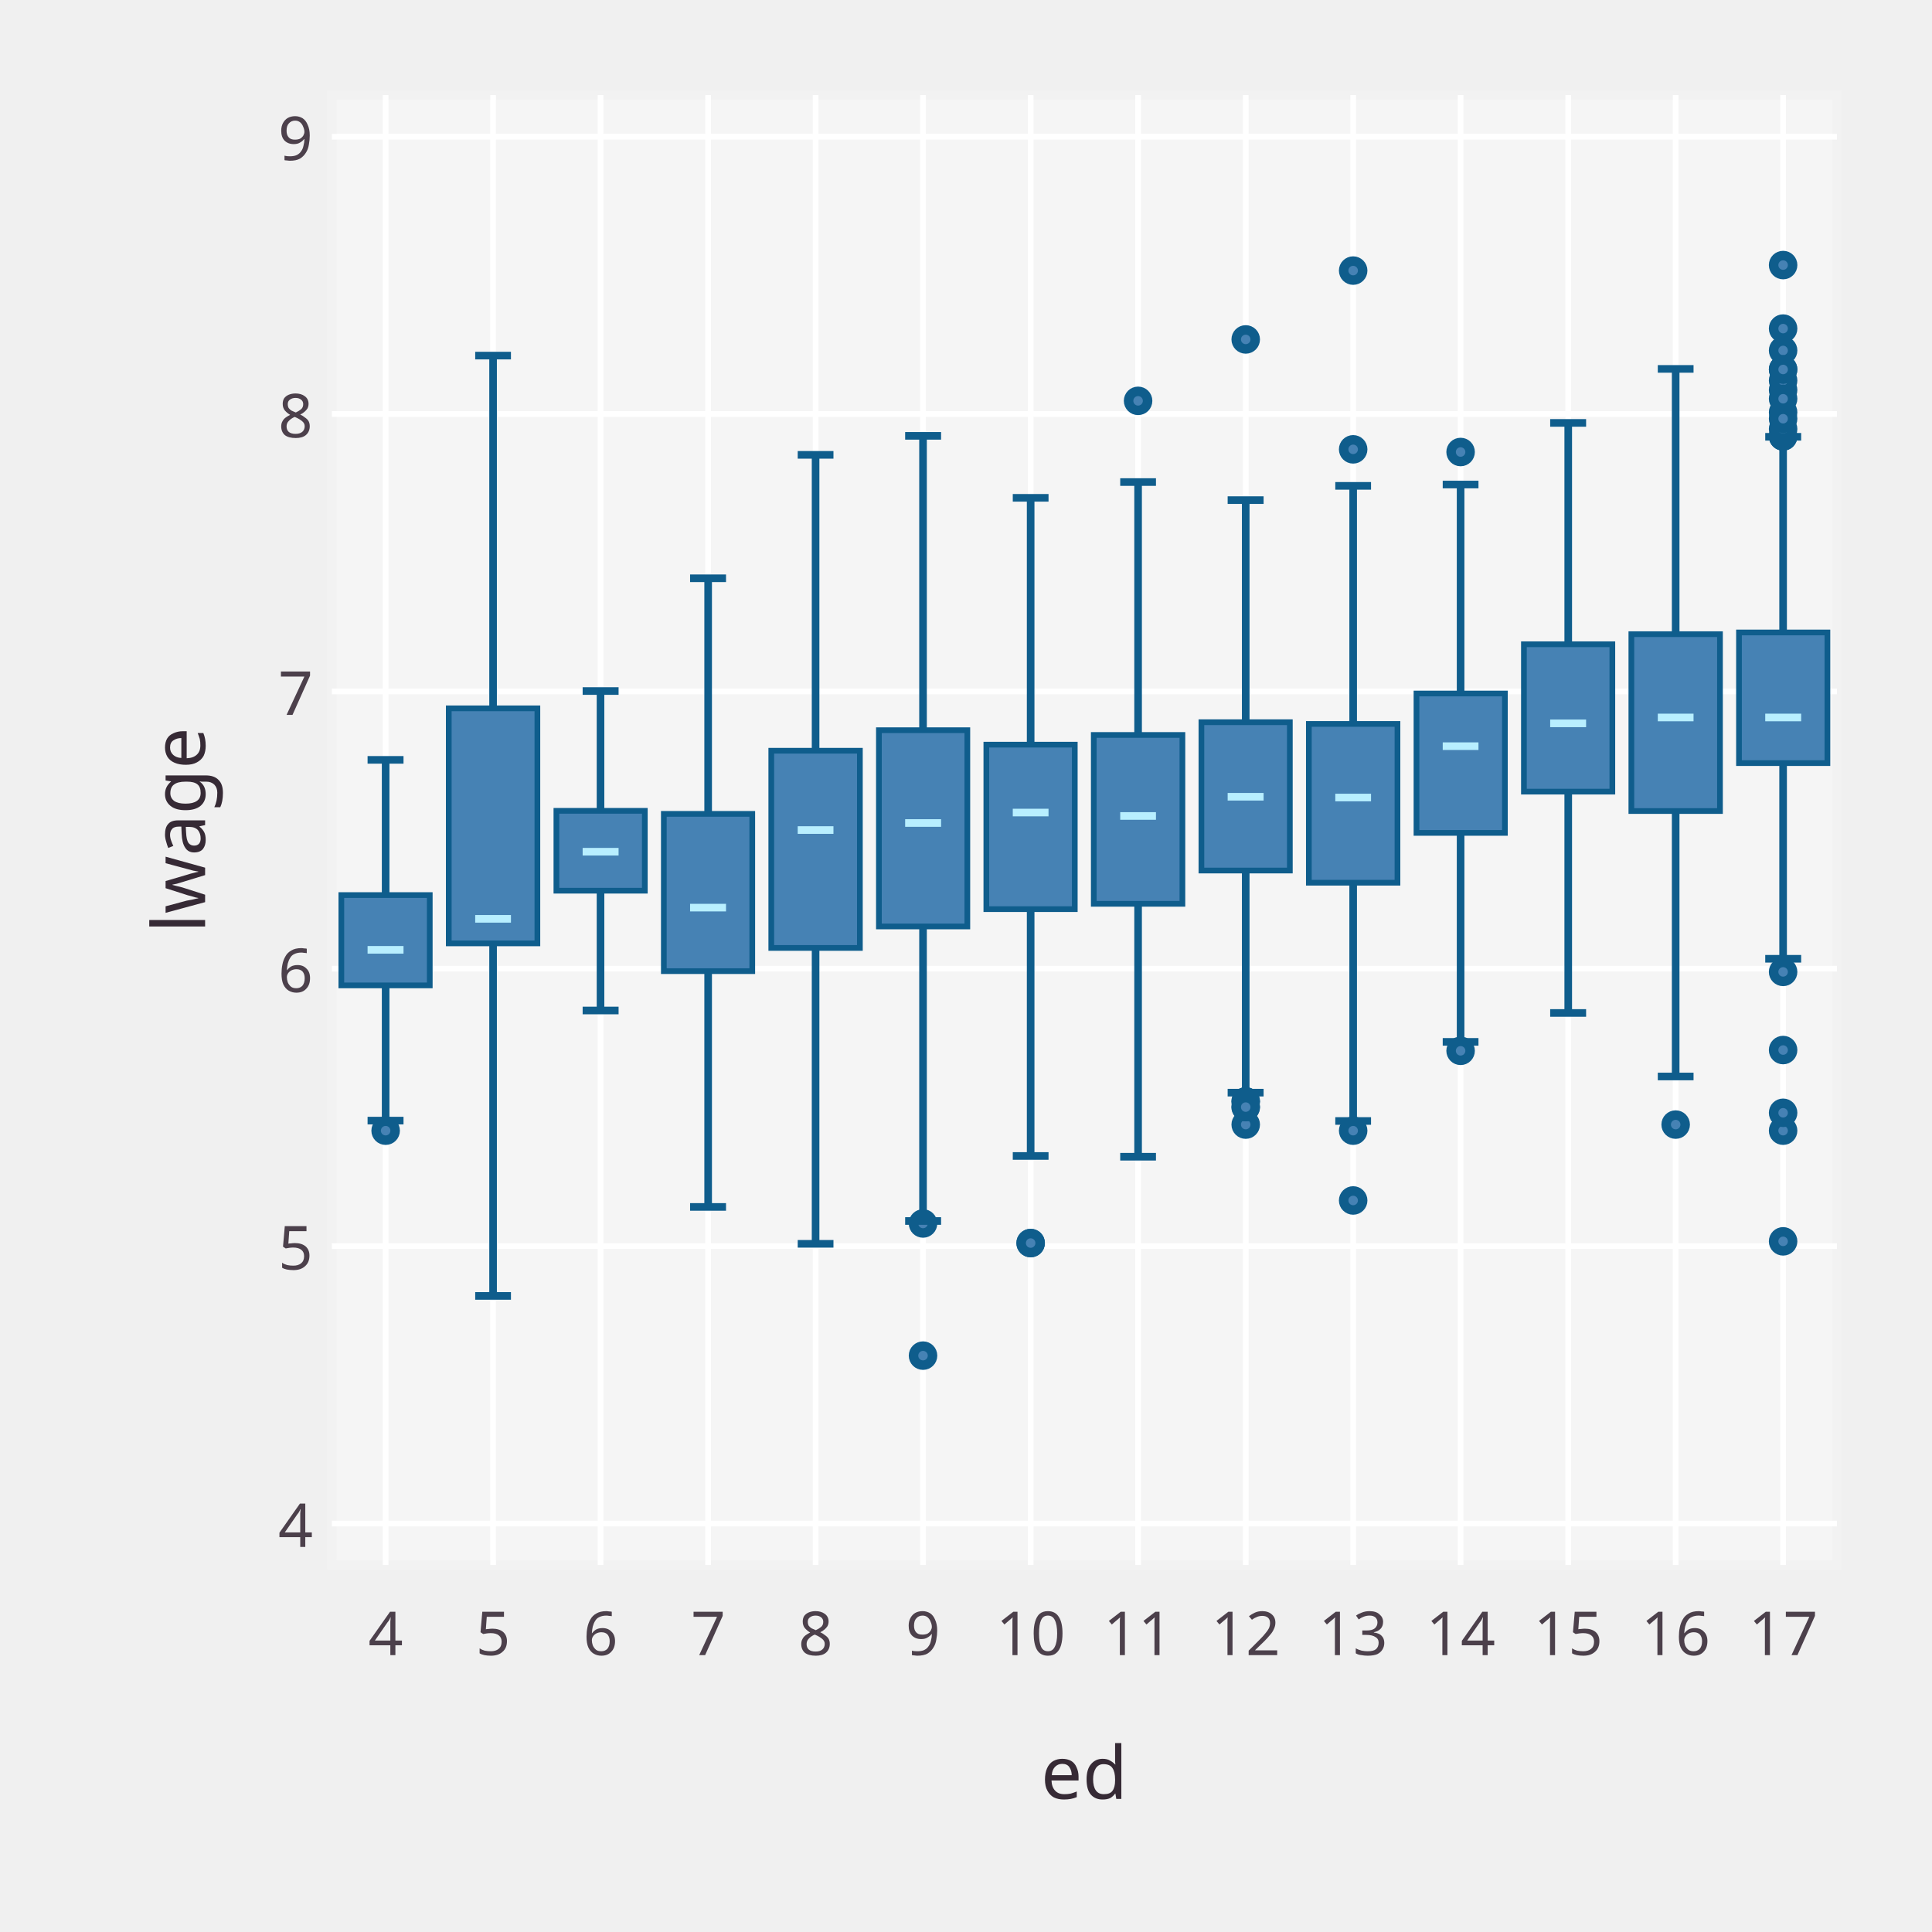
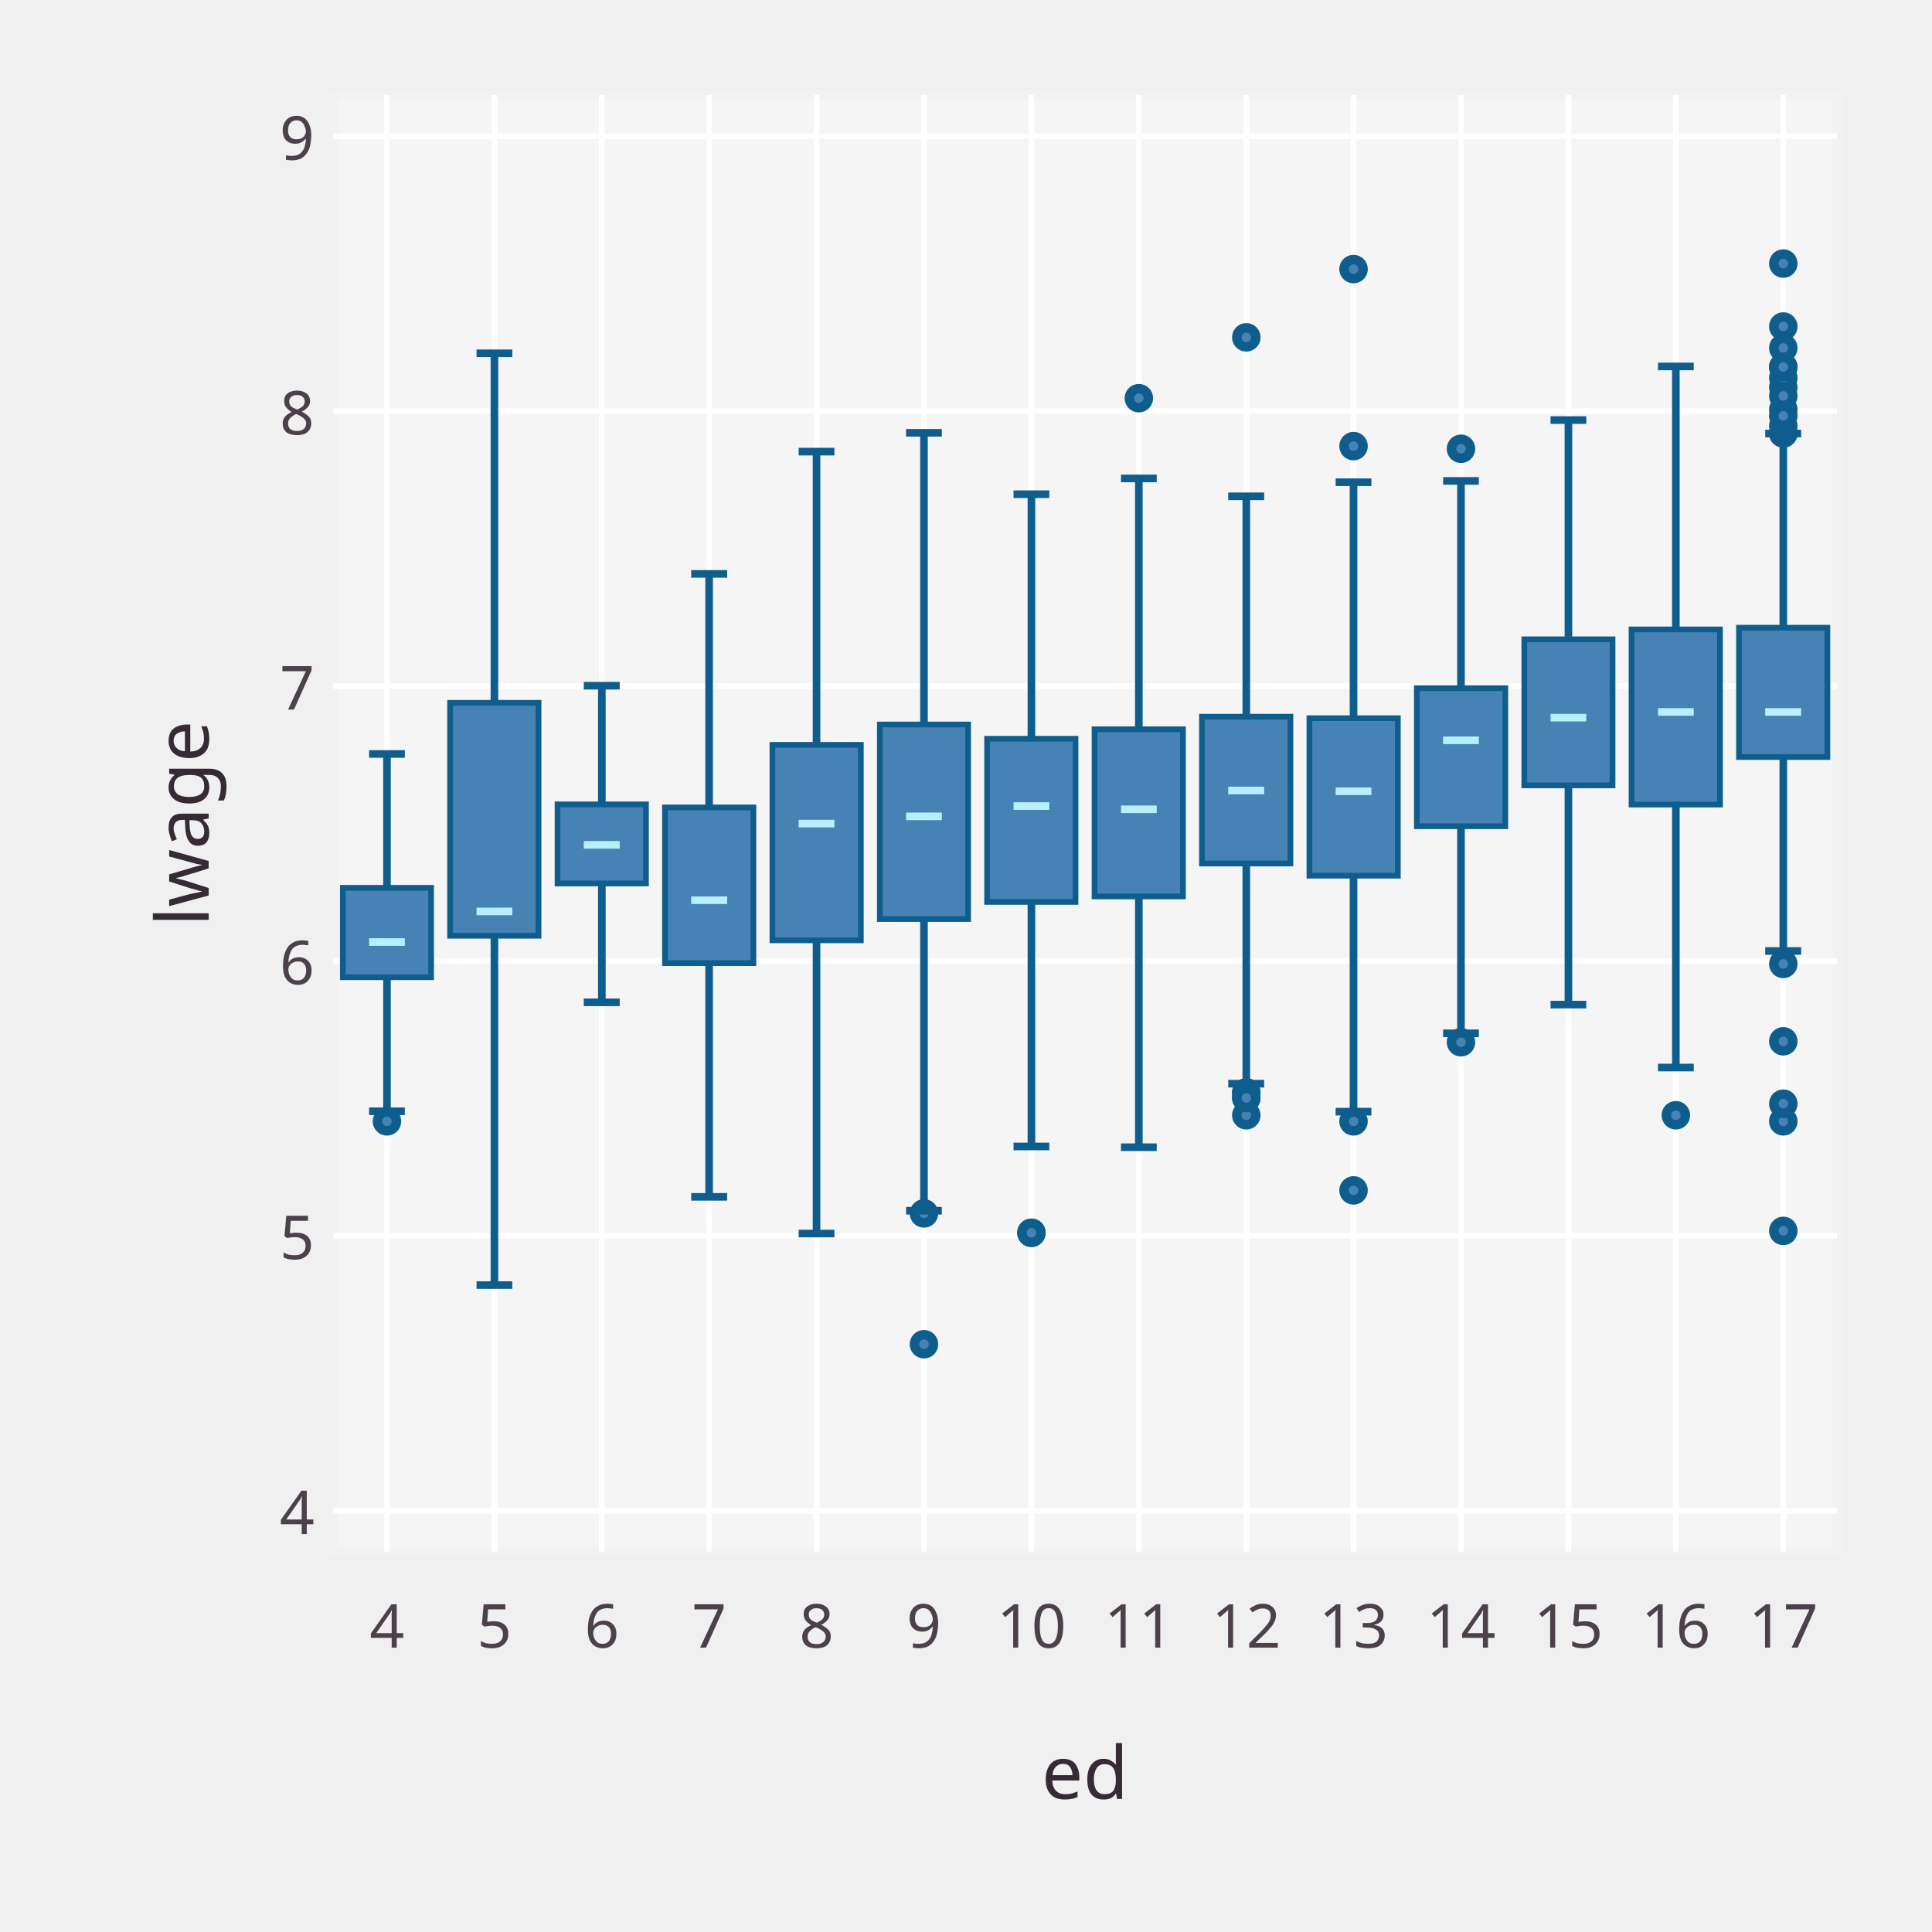
<svg xmlns="http://www.w3.org/2000/svg" version="1.1" width="101.6mm" height="101.6mm" viewBox="0 0 101.6 101.6" style="stroke:black;fill:black" stroke-width="0.5">
  <g fill="#F5F5F5" stroke="#F2F2F2">
-     <path d="M 17.45 5 L 96.6 5 96.6 82.3 17.45 82.3 z" />
+     <path d="M 17.53 5 L 96.6 5 96.6 81.6 17.53 81.6 z" />
    <g stroke="#FFFFFF" stroke-width="0.3">
-       <path d="M25.93,5 L 25.93 82.3" />
-       <path d="M37.24,5 L 37.24 82.3" />
-       <path d="M31.58,5 L 31.58 82.3" />
-       <path d="M65.51,5 L 65.51 82.3" />
-       <path d="M48.54,5 L 48.54 82.3" />
-       <path d="M59.85,5 L 59.85 82.3" />
-       <path d="M42.89,5 L 42.89 82.3" />
-       <path d="M82.47,5 L 82.47 82.3" />
-       <path d="M20.28,5 L 20.28 82.3" />
-       <path d="M76.81,5 L 76.81 82.3" />
-       <path d="M93.77,5 L 93.77 82.3" />
-       <path d="M54.2,5 L 54.2 82.3" />
-       <path d="M88.12,5 L 88.12 82.3" />
-       <path d="M71.16,5 L 71.16 82.3" />
+       <path d="M26,5 L 26 81.6" />
+       <path d="M37.29,5 L 37.29 81.6" />
+       <path d="M31.65,5 L 31.65 81.6" />
+       <path d="M65.54,5 L 65.54 81.6" />
+       <path d="M48.59,5 L 48.59 81.6" />
+       <path d="M59.89,5 L 59.89 81.6" />
+       <path d="M42.94,5 L 42.94 81.6" />
+       <path d="M82.48,5 L 82.48 81.6" />
+       <path d="M20.35,5 L 20.35 81.6" />
+       <path d="M76.83,5 L 76.83 81.6" />
+       <path d="M93.78,5 L 93.78 81.6" />
+       <path d="M54.24,5 L 54.24 81.6" />
+       <path d="M88.13,5 L 88.13 81.6" />
+       <path d="M71.18,5 L 71.18 81.6" />
    </g>
    <g stroke="#FFFFFF" stroke-width="0.3">
-       <path d="M17.45,7.19 L 96.6 7.19" />
-       <path d="M17.45,50.94 L 96.6 50.94" />
-       <path d="M17.45,65.53 L 96.6 65.53" />
-       <path d="M17.45,80.12 L 96.6 80.12" />
-       <path d="M17.45,36.36 L 96.6 36.36" />
-       <path d="M17.45,21.77 L 96.6 21.77" />
+       <path d="M17.53,7.17 L 96.6 7.17" />
+       <path d="M17.53,50.53 L 96.6 50.53" />
+       <path d="M17.53,64.98 L 96.6 64.98" />
+       <path d="M17.53,79.44 L 96.6 79.44" />
+       <path d="M17.53,36.08 L 96.6 36.08" />
+       <path d="M17.53,21.62 L 96.6 21.62" />
    </g>
  </g>
  <g fill="#4682B4" stroke="#0F5D8C">
-     <circle cx="88.12" cy="59.14" r="0.5" />
-   </g>
-   <g stroke="#0F5D8C" stroke-width="0.4">
-     <path d="M87.18,19.4 L 89.06 19.4" />
-   </g>
-   <g stroke="#0F5D8C" stroke-width="0.4">
-     <path d="M87.18,56.61 L 89.06 56.61" />
-   </g>
-   <g stroke="#0F5D8C" stroke-width="0.4">
-     <path d="M88.12,33.35 L 88.12 19.4" />
-   </g>
-   <g stroke="#0F5D8C" stroke-width="0.4">
-     <path d="M88.12,42.65 L 88.12 56.61" />
-   </g>
-   <g fill="#4682B4" stroke="#0F5D8C" stroke-width="0.3">
-     <path d="M 85.79 42.65 L 90.45 42.65 90.45 33.35 85.79 33.35 z" />
-   </g>
-   <g stroke="#B8EFFF" stroke-width="0.4">
-     <path d="M87.18,37.73 L 89.06 37.73" />
-   </g>
-   <g fill="#4682B4" stroke="#0F5D8C">
-     <circle cx="59.85" cy="21.08" r="0.5" />
-   </g>
-   <g stroke="#0F5D8C" stroke-width="0.4">
-     <path d="M58.91,25.35 L 60.79 25.35" />
-   </g>
-   <g stroke="#0F5D8C" stroke-width="0.4">
-     <path d="M58.91,60.83 L 60.79 60.83" />
-   </g>
-   <g stroke="#0F5D8C" stroke-width="0.4">
-     <path d="M59.85,38.65 L 59.85 25.35" />
-   </g>
-   <g stroke="#0F5D8C" stroke-width="0.4">
-     <path d="M59.85,47.53 L 59.85 60.83" />
-   </g>
-   <g fill="#4682B4" stroke="#0F5D8C" stroke-width="0.3">
-     <path d="M 57.52 47.53 L 62.18 47.53 62.18 38.65 57.52 38.65 z" />
-   </g>
-   <g stroke="#B8EFFF" stroke-width="0.4">
-     <path d="M58.91,42.91 L 60.79 42.91" />
-   </g>
-   <g stroke="#0F5D8C" stroke-width="0.4">
-     <path d="M81.52,22.24 L 83.41 22.24" />
-   </g>
-   <g stroke="#0F5D8C" stroke-width="0.4">
-     <path d="M81.52,53.27 L 83.41 53.27" />
-   </g>
-   <g stroke="#0F5D8C" stroke-width="0.4">
-     <path d="M82.47,33.88 L 82.47 22.24" />
-   </g>
-   <g stroke="#0F5D8C" stroke-width="0.4">
-     <path d="M82.47,41.63 L 82.47 53.27" />
-   </g>
-   <g fill="#4682B4" stroke="#0F5D8C" stroke-width="0.3">
-     <path d="M 80.14 41.63 L 84.79 41.63 84.79 33.88 80.14 33.88 z" />
-   </g>
-   <g stroke="#B8EFFF" stroke-width="0.4">
-     <path d="M81.52,38.04 L 83.41 38.04" />
-   </g>
-   <g fill="#4682B4" stroke="#0F5D8C">
-     <circle cx="93.77" cy="22.95" r="0.5" />
-     <circle cx="93.77" cy="20.51" r="0.5" />
-     <circle cx="93.77" cy="18.43" r="0.5" />
-     <circle cx="93.77" cy="20.01" r="0.5" />
-     <circle cx="93.77" cy="13.94" r="0.5" />
-     <circle cx="93.77" cy="19.43" r="0.5" />
-     <circle cx="93.77" cy="17.28" r="0.5" />
-     <circle cx="93.77" cy="22.95" r="0.5" />
-     <circle cx="93.77" cy="55.22" r="0.5" />
-     <circle cx="93.77" cy="19.43" r="0.5" />
-     <circle cx="93.77" cy="21.68" r="0.5" />
-     <circle cx="93.77" cy="20.97" r="0.5" />
-     <circle cx="93.77" cy="22.56" r="0.5" />
-     <circle cx="93.77" cy="22.02" r="0.5" />
-     <circle cx="93.77" cy="59.46" r="0.5" />
-     <circle cx="93.77" cy="58.52" r="0.5" />
-     <circle cx="93.77" cy="65.28" r="0.5" />
-     <circle cx="93.77" cy="51.11" r="0.5" />
-   </g>
-   <g stroke="#0F5D8C" stroke-width="0.4">
-     <path d="M92.83,22.97 L 94.72 22.97" />
-   </g>
-   <g stroke="#0F5D8C" stroke-width="0.4">
-     <path d="M92.83,50.42 L 94.72 50.42" />
-   </g>
-   <g stroke="#0F5D8C" stroke-width="0.4">
-     <path d="M93.77,33.26 L 93.77 22.97" />
-   </g>
-   <g stroke="#0F5D8C" stroke-width="0.4">
-     <path d="M93.77,40.13 L 93.77 50.42" />
-   </g>
-   <g fill="#4682B4" stroke="#0F5D8C" stroke-width="0.3">
-     <path d="M 91.45 40.13 L 96.1 40.13 96.1 33.26 91.45 33.26 z" />
-   </g>
-   <g stroke="#B8EFFF" stroke-width="0.4">
-     <path d="M92.83,37.73 L 94.72 37.73" />
-   </g>
-   <g fill="#4682B4" stroke="#0F5D8C">
-     <circle cx="20.28" cy="59.46" r="0.5" />
-   </g>
-   <g stroke="#0F5D8C" stroke-width="0.4">
-     <path d="M19.33,39.96 L 21.22 39.96" />
-   </g>
-   <g stroke="#0F5D8C" stroke-width="0.4">
-     <path d="M19.33,58.93 L 21.22 58.93" />
-   </g>
-   <g stroke="#0F5D8C" stroke-width="0.4">
-     <path d="M20.28,47.07 L 20.28 39.96" />
-   </g>
-   <g stroke="#0F5D8C" stroke-width="0.4">
-     <path d="M20.28,51.82 L 20.28 58.93" />
-   </g>
-   <g fill="#4682B4" stroke="#0F5D8C" stroke-width="0.3">
-     <path d="M 17.95 51.82 L 22.6 51.82 22.6 47.07 17.95 47.07 z" />
-   </g>
-   <g stroke="#B8EFFF" stroke-width="0.4">
-     <path d="M19.33,49.95 L 21.22 49.95" />
-   </g>
-   <g stroke="#0F5D8C" stroke-width="0.4">
-     <path d="M36.29,30.41 L 38.18 30.41" />
-   </g>
-   <g stroke="#0F5D8C" stroke-width="0.4">
-     <path d="M36.29,63.47 L 38.18 63.47" />
-   </g>
-   <g stroke="#0F5D8C" stroke-width="0.4">
-     <path d="M37.24,42.8 L 37.24 30.41" />
-   </g>
-   <g stroke="#0F5D8C" stroke-width="0.4">
-     <path d="M37.24,51.07 L 37.24 63.47" />
-   </g>
-   <g fill="#4682B4" stroke="#0F5D8C" stroke-width="0.3">
-     <path d="M 34.91 51.07 L 39.56 51.07 39.56 42.8 34.91 42.8 z" />
-   </g>
-   <g stroke="#B8EFFF" stroke-width="0.4">
-     <path d="M36.29,47.73 L 38.18 47.73" />
-   </g>
-   <g fill="#4682B4" stroke="#0F5D8C">
-     <circle cx="54.2" cy="65.37" r="0.5" />
-     <circle cx="54.2" cy="65.37" r="0.5" />
-   </g>
-   <g stroke="#0F5D8C" stroke-width="0.4">
-     <path d="M53.26,26.18 L 55.14 26.18" />
-   </g>
-   <g stroke="#0F5D8C" stroke-width="0.4">
-     <path d="M53.26,60.79 L 55.14 60.79" />
-   </g>
-   <g stroke="#0F5D8C" stroke-width="0.4">
-     <path d="M54.2,39.16 L 54.2 26.18" />
-   </g>
-   <g stroke="#0F5D8C" stroke-width="0.4">
-     <path d="M54.2,47.81 L 54.2 60.79" />
-   </g>
-   <g fill="#4682B4" stroke="#0F5D8C" stroke-width="0.3">
-     <path d="M 51.87 47.81 L 56.52 47.81 56.52 39.16 51.87 39.16 z" />
-   </g>
-   <g stroke="#B8EFFF" stroke-width="0.4">
-     <path d="M53.26,42.73 L 55.14 42.73" />
-   </g>
-   <g stroke="#0F5D8C" stroke-width="0.4">
-     <path d="M41.95,23.92 L 43.83 23.92" />
-   </g>
-   <g stroke="#0F5D8C" stroke-width="0.4">
-     <path d="M41.95,65.41 L 43.83 65.41" />
-   </g>
-   <g stroke="#0F5D8C" stroke-width="0.4">
-     <path d="M42.89,39.48 L 42.89 23.92" />
-   </g>
-   <g stroke="#0F5D8C" stroke-width="0.4">
-     <path d="M42.89,49.85 L 42.89 65.41" />
-   </g>
-   <g fill="#4682B4" stroke="#0F5D8C" stroke-width="0.3">
-     <path d="M 40.56 49.85 L 45.22 49.85 45.22 39.48 40.56 39.48 z" />
-   </g>
-   <g stroke="#B8EFFF" stroke-width="0.4">
-     <path d="M41.95,43.65 L 43.83 43.65" />
-   </g>
-   <g fill="#4682B4" stroke="#0F5D8C">
-     <circle cx="76.81" cy="23.77" r="0.5" />
-     <circle cx="76.81" cy="55.26" r="0.5" />
-   </g>
-   <g stroke="#0F5D8C" stroke-width="0.4">
-     <path d="M75.87,25.48 L 77.75 25.48" />
-   </g>
-   <g stroke="#0F5D8C" stroke-width="0.4">
-     <path d="M75.87,54.79 L 77.75 54.79" />
-   </g>
-   <g stroke="#0F5D8C" stroke-width="0.4">
-     <path d="M76.81,36.47 L 76.81 25.48" />
-   </g>
-   <g stroke="#0F5D8C" stroke-width="0.4">
-     <path d="M76.81,43.8 L 76.81 54.79" />
-   </g>
-   <g fill="#4682B4" stroke="#0F5D8C" stroke-width="0.3">
-     <path d="M 74.49 43.8 L 79.14 43.8 79.14 36.47 74.49 36.47 z" />
-   </g>
-   <g stroke="#B8EFFF" stroke-width="0.4">
-     <path d="M75.87,39.24 L 77.75 39.24" />
-   </g>
-   <g stroke="#0F5D8C" stroke-width="0.4">
-     <path d="M30.64,36.34 L 32.53 36.34" />
-   </g>
-   <g stroke="#0F5D8C" stroke-width="0.4">
-     <path d="M30.64,53.14 L 32.53 53.14" />
-   </g>
-   <g stroke="#0F5D8C" stroke-width="0.4">
-     <path d="M31.58,42.64 L 31.58 36.34" />
-   </g>
-   <g stroke="#0F5D8C" stroke-width="0.4">
-     <path d="M31.58,46.84 L 31.58 53.14" />
-   </g>
-   <g fill="#4682B4" stroke="#0F5D8C" stroke-width="0.3">
-     <path d="M 29.26 46.84 L 33.91 46.84 33.91 42.64 29.26 42.64 z" />
-   </g>
-   <g stroke="#B8EFFF" stroke-width="0.4">
-     <path d="M30.64,44.79 L 32.53 44.79" />
-   </g>
-   <g stroke="#0F5D8C" stroke-width="0.4">
-     <path d="M24.99,18.7 L 26.87 18.7" />
-   </g>
-   <g stroke="#0F5D8C" stroke-width="0.4">
-     <path d="M24.99,68.15 L 26.87 68.15" />
-   </g>
-   <g stroke="#0F5D8C" stroke-width="0.4">
-     <path d="M25.93,37.25 L 25.93 18.7" />
-   </g>
-   <g stroke="#0F5D8C" stroke-width="0.4">
-     <path d="M25.93,49.61 L 25.93 68.15" />
-   </g>
-   <g fill="#4682B4" stroke="#0F5D8C" stroke-width="0.3">
-     <path d="M 23.6 49.61 L 28.26 49.61 28.26 37.25 23.6 37.25 z" />
-   </g>
-   <g stroke="#B8EFFF" stroke-width="0.4">
-     <path d="M24.99,48.32 L 26.87 48.32" />
-   </g>
-   <g fill="#4682B4" stroke="#0F5D8C">
-     <circle cx="48.54" cy="71.29" r="0.5" />
-     <circle cx="48.54" cy="64.34" r="0.5" />
-   </g>
-   <g stroke="#0F5D8C" stroke-width="0.4">
-     <path d="M47.6,22.92 L 49.49 22.92" />
-   </g>
-   <g stroke="#0F5D8C" stroke-width="0.4">
-     <path d="M47.6,64.21 L 49.49 64.21" />
-   </g>
-   <g stroke="#0F5D8C" stroke-width="0.4">
-     <path d="M48.54,38.4 L 48.54 22.92" />
-   </g>
-   <g stroke="#0F5D8C" stroke-width="0.4">
-     <path d="M48.54,48.72 L 48.54 64.21" />
-   </g>
-   <g fill="#4682B4" stroke="#0F5D8C" stroke-width="0.3">
-     <path d="M 46.22 48.72 L 50.87 48.72 50.87 38.4 46.22 38.4 z" />
-   </g>
-   <g stroke="#B8EFFF" stroke-width="0.4">
-     <path d="M47.6,43.28 L 49.49 43.28" />
-   </g>
-   <g fill="#4682B4" stroke="#0F5D8C">
-     <circle cx="71.16" cy="59.46" r="0.5" />
-     <circle cx="71.16" cy="63.13" r="0.5" />
-     <circle cx="71.16" cy="23.63" r="0.5" />
-     <circle cx="71.16" cy="14.23" r="0.5" />
-   </g>
-   <g stroke="#0F5D8C" stroke-width="0.4">
-     <path d="M70.22,25.55 L 72.1 25.55" />
-   </g>
-   <g stroke="#0F5D8C" stroke-width="0.4">
-     <path d="M70.22,58.95 L 72.1 58.95" />
-   </g>
-   <g stroke="#0F5D8C" stroke-width="0.4">
-     <path d="M71.16,38.07 L 71.16 25.55" />
-   </g>
-   <g stroke="#0F5D8C" stroke-width="0.4">
-     <path d="M71.16,46.42 L 71.16 58.95" />
-   </g>
-   <g fill="#4682B4" stroke="#0F5D8C" stroke-width="0.3">
-     <path d="M 68.83 46.42 L 73.49 46.42 73.49 38.07 68.83 38.07 z" />
-   </g>
-   <g stroke="#B8EFFF" stroke-width="0.4">
-     <path d="M70.22,41.94 L 72.1 41.94" />
-   </g>
-   <g fill="#4682B4" stroke="#0F5D8C">
-     <circle cx="65.51" cy="59.14" r="0.5" />
-     <circle cx="65.51" cy="57.92" r="0.5" />
-     <circle cx="65.51" cy="57.92" r="0.5" />
-     <circle cx="65.51" cy="58.22" r="0.5" />
-     <circle cx="65.51" cy="58.22" r="0.5" />
-     <circle cx="65.51" cy="17.85" r="0.5" />
-   </g>
-   <g stroke="#0F5D8C" stroke-width="0.4">
-     <path d="M64.56,26.3 L 66.45 26.3" />
-   </g>
-   <g stroke="#0F5D8C" stroke-width="0.4">
-     <path d="M64.56,57.46 L 66.45 57.46" />
-   </g>
-   <g stroke="#0F5D8C" stroke-width="0.4">
-     <path d="M65.51,37.98 L 65.51 26.3" />
-   </g>
-   <g stroke="#0F5D8C" stroke-width="0.4">
-     <path d="M65.51,45.78 L 65.51 57.46" />
-   </g>
-   <g fill="#4682B4" stroke="#0F5D8C" stroke-width="0.3">
-     <path d="M 63.18 45.78 L 67.83 45.78 67.83 37.98 63.18 37.98 z" />
-   </g>
-   <g stroke="#B8EFFF" stroke-width="0.4">
-     <path d="M64.56,41.9 L 66.45 41.9" />
-   </g>
-   <g fill="#4C404B" font-size="3.18" font-family="PT Sans Caption" stroke="none">
-     <text x="25.93" y="87.04" text-anchor="middle">5</text>
-     <text x="37.24" y="87.04" text-anchor="middle">7</text>
-     <text x="31.58" y="87.04" text-anchor="middle">6</text>
-     <text x="65.51" y="87.04" text-anchor="middle">12</text>
-     <text x="48.54" y="87.04" text-anchor="middle">9</text>
-     <text x="59.85" y="87.04" text-anchor="middle">11</text>
-     <text x="42.89" y="87.04" text-anchor="middle">8</text>
-     <text x="82.47" y="87.04" text-anchor="middle">15</text>
-     <text x="20.28" y="87.04" text-anchor="middle">4</text>
-     <text x="76.81" y="87.04" text-anchor="middle">14</text>
-     <text x="93.77" y="87.04" text-anchor="middle">17</text>
-     <text x="54.2" y="87.04" text-anchor="middle">10</text>
-     <text x="88.12" y="87.04" text-anchor="middle">16</text>
-     <text x="71.16" y="87.04" text-anchor="middle">13</text>
-   </g>
-   <g fill="#362A35" font-size="3.88" font-family="PT Sans" stroke="none">
-     <text x="57.02" y="94.6" text-anchor="middle">ed</text>
-   </g>
-   <g fill="#362A35" font-size="3.88" font-family="PT Sans" stroke="none">
-     <text x="9.28" y="43.65" text-anchor="middle" style="dominant-baseline:central" transform="rotate(-90, 9.28, 43.65)">lwage</text>
-   </g>
-   <g fill="#4C404B" font-size="3.18" font-family="PT Sans Caption" stroke="none">
-     <text x="16.45" y="7.19" text-anchor="end" style="dominant-baseline:central">9</text>
-     <text x="16.45" y="50.94" text-anchor="end" style="dominant-baseline:central">6</text>
-     <text x="16.45" y="65.53" text-anchor="end" style="dominant-baseline:central">5</text>
-     <text x="16.45" y="80.12" text-anchor="end" style="dominant-baseline:central">4</text>
-     <text x="16.45" y="36.36" text-anchor="end" style="dominant-baseline:central">7</text>
-     <text x="16.45" y="21.77" text-anchor="end" style="dominant-baseline:central">8</text>
+     <circle cx="54.24" cy="64.83" r="0.5" />
+     <circle cx="54.24" cy="64.83" r="0.5" />
+   </g>
+   <g stroke-width="0.4" stroke="#0F5D8C">
+     <path d="M53.3,25.99 L 55.18 25.99" />
+   </g>
+   <g stroke-width="0.4" stroke="#0F5D8C">
+     <path d="M53.3,60.29 L 55.18 60.29" />
+   </g>
+   <g stroke-width="0.4" stroke="#0F5D8C">
+     <path d="M54.24,38.85 L 54.24 25.99" />
+   </g>
+   <g stroke-width="0.4" stroke="#0F5D8C">
+     <path d="M54.24,47.43 L 54.24 60.29" />
+   </g>
+   <g fill="#4682B4" stroke="#0F5D8C" stroke-width="0.3">
+     <path d="M 51.91 47.43 L 56.56 47.43 56.56 38.85 51.91 38.85 z" />
+   </g>
+   <g stroke-width="0.4" stroke="#B8EFFF">
+     <path d="M53.3,42.39 L 55.18 42.39" />
+   </g>
+   <g fill="#4682B4" stroke="#0F5D8C">
+     <circle cx="76.83" cy="23.6" r="0.5" />
+     <circle cx="76.83" cy="54.81" r="0.5" />
+   </g>
+   <g stroke-width="0.4" stroke="#0F5D8C">
+     <path d="M75.89,25.29 L 77.77 25.29" />
+   </g>
+   <g stroke-width="0.4" stroke="#0F5D8C">
+     <path d="M75.89,54.34 L 77.77 54.34" />
+   </g>
+   <g stroke-width="0.4" stroke="#0F5D8C">
+     <path d="M76.83,36.19 L 76.83 25.29" />
+   </g>
+   <g stroke-width="0.4" stroke="#0F5D8C">
+     <path d="M76.83,43.45 L 76.83 54.34" />
+   </g>
+   <g fill="#4682B4" stroke="#0F5D8C" stroke-width="0.3">
+     <path d="M 74.51 43.45 L 79.16 43.45 79.16 36.19 74.51 36.19 z" />
+   </g>
+   <g stroke-width="0.4" stroke="#B8EFFF">
+     <path d="M75.89,38.93 L 77.77 38.93" />
+   </g>
+   <g fill="#4682B4" stroke="#0F5D8C">
+     <circle cx="93.78" cy="22.79" r="0.5" />
+     <circle cx="93.78" cy="20.37" r="0.5" />
+     <circle cx="93.78" cy="18.3" r="0.5" />
+     <circle cx="93.78" cy="19.87" r="0.5" />
+     <circle cx="93.78" cy="13.86" r="0.5" />
+     <circle cx="93.78" cy="19.3" r="0.5" />
+     <circle cx="93.78" cy="17.17" r="0.5" />
+     <circle cx="93.78" cy="22.79" r="0.5" />
+     <circle cx="93.78" cy="54.76" r="0.5" />
+     <circle cx="93.78" cy="19.3" r="0.5" />
+     <circle cx="93.78" cy="21.53" r="0.5" />
+     <circle cx="93.78" cy="20.82" r="0.5" />
+     <circle cx="93.78" cy="22.4" r="0.5" />
+     <circle cx="93.78" cy="21.87" r="0.5" />
+     <circle cx="93.78" cy="58.97" r="0.5" />
+     <circle cx="93.78" cy="58.04" r="0.5" />
+     <circle cx="93.78" cy="64.73" r="0.5" />
+     <circle cx="93.78" cy="50.69" r="0.5" />
+   </g>
+   <g stroke-width="0.4" stroke="#0F5D8C">
+     <path d="M92.83,22.8 L 94.72 22.8" />
+   </g>
+   <g stroke-width="0.4" stroke="#0F5D8C">
+     <path d="M92.83,50.01 L 94.72 50.01" />
+   </g>
+   <g stroke-width="0.4" stroke="#0F5D8C">
+     <path d="M93.78,33.01 L 93.78 22.8" />
+   </g>
+   <g stroke-width="0.4" stroke="#0F5D8C">
+     <path d="M93.78,39.81 L 93.78 50.01" />
+   </g>
+   <g fill="#4682B4" stroke="#0F5D8C" stroke-width="0.3">
+     <path d="M 91.45 39.81 L 96.1 39.81 96.1 33.01 91.45 33.01 z" />
+   </g>
+   <g stroke-width="0.4" stroke="#B8EFFF">
+     <path d="M92.83,37.44 L 94.72 37.44" />
+   </g>
+   <g fill="#4682B4" stroke="#0F5D8C">
+     <circle cx="59.89" cy="20.94" r="0.5" />
+   </g>
+   <g stroke-width="0.4" stroke="#0F5D8C">
+     <path d="M58.95,25.16 L 60.83 25.16" />
+   </g>
+   <g stroke-width="0.4" stroke="#0F5D8C">
+     <path d="M58.95,60.33 L 60.83 60.33" />
+   </g>
+   <g stroke-width="0.4" stroke="#0F5D8C">
+     <path d="M59.89,38.35 L 59.89 25.16" />
+   </g>
+   <g stroke-width="0.4" stroke="#0F5D8C">
+     <path d="M59.89,47.14 L 59.89 60.33" />
+   </g>
+   <g fill="#4682B4" stroke="#0F5D8C" stroke-width="0.3">
+     <path d="M 57.56 47.14 L 62.21 47.14 62.21 38.35 57.56 38.35 z" />
+   </g>
+   <g stroke-width="0.4" stroke="#B8EFFF">
+     <path d="M58.95,42.56 L 60.83 42.56" />
+   </g>
+   <g fill="#4682B4" stroke="#0F5D8C">
+     <circle cx="88.13" cy="58.65" r="0.5" />
+   </g>
+   <g stroke-width="0.4" stroke="#0F5D8C">
+     <path d="M87.19,19.27 L 89.07 19.27" />
+   </g>
+   <g stroke-width="0.4" stroke="#0F5D8C">
+     <path d="M87.19,56.14 L 89.07 56.14" />
+   </g>
+   <g stroke-width="0.4" stroke="#0F5D8C">
+     <path d="M88.13,33.1 L 88.13 19.27" />
+   </g>
+   <g stroke-width="0.4" stroke="#0F5D8C">
+     <path d="M88.13,42.31 L 88.13 56.14" />
+   </g>
+   <g fill="#4682B4" stroke="#0F5D8C" stroke-width="0.3">
+     <path d="M 85.8 42.31 L 90.45 42.31 90.45 33.1 85.8 33.1 z" />
+   </g>
+   <g stroke-width="0.4" stroke="#B8EFFF">
+     <path d="M87.19,37.44 L 89.07 37.44" />
+   </g>
+   <g stroke-width="0.4" stroke="#0F5D8C">
+     <path d="M30.7,36.06 L 32.59 36.06" />
+   </g>
+   <g stroke-width="0.4" stroke="#0F5D8C">
+     <path d="M30.7,52.71 L 32.59 52.71" />
+   </g>
+   <g stroke-width="0.4" stroke="#0F5D8C">
+     <path d="M31.65,42.3 L 31.65 36.06" />
+   </g>
+   <g stroke-width="0.4" stroke="#0F5D8C">
+     <path d="M31.65,46.46 L 31.65 52.71" />
+   </g>
+   <g fill="#4682B4" stroke="#0F5D8C" stroke-width="0.3">
+     <path d="M 29.32 46.46 L 33.97 46.46 33.97 42.3 29.32 42.3 z" />
+   </g>
+   <g stroke-width="0.4" stroke="#B8EFFF">
+     <path d="M30.7,44.43 L 32.59 44.43" />
+   </g>
+   <g stroke-width="0.4" stroke="#0F5D8C">
+     <path d="M81.54,22.09 L 83.42 22.09" />
+   </g>
+   <g stroke-width="0.4" stroke="#0F5D8C">
+     <path d="M81.54,52.83 L 83.42 52.83" />
+   </g>
+   <g stroke-width="0.4" stroke="#0F5D8C">
+     <path d="M82.48,33.62 L 82.48 22.09" />
+   </g>
+   <g stroke-width="0.4" stroke="#0F5D8C">
+     <path d="M82.48,41.3 L 82.48 52.83" />
+   </g>
+   <g fill="#4682B4" stroke="#0F5D8C" stroke-width="0.3">
+     <path d="M 80.16 41.3 L 84.8 41.3 84.8 33.62 80.16 33.62 z" />
+   </g>
+   <g stroke-width="0.4" stroke="#B8EFFF">
+     <path d="M81.54,37.74 L 83.42 37.74" />
+   </g>
+   <g fill="#4682B4" stroke="#0F5D8C">
+     <circle cx="20.35" cy="58.97" r="0.5" />
+   </g>
+   <g stroke-width="0.4" stroke="#0F5D8C">
+     <path d="M19.41,39.65 L 21.29 39.65" />
+   </g>
+   <g stroke-width="0.4" stroke="#0F5D8C">
+     <path d="M19.41,58.44 L 21.29 58.44" />
+   </g>
+   <g stroke-width="0.4" stroke="#0F5D8C">
+     <path d="M20.35,46.69 L 20.35 39.65" />
+   </g>
+   <g stroke-width="0.4" stroke="#0F5D8C">
+     <path d="M20.35,51.39 L 20.35 58.44" />
+   </g>
+   <g fill="#4682B4" stroke="#0F5D8C" stroke-width="0.3">
+     <path d="M 18.03 51.39 L 22.67 51.39 22.67 46.69 18.03 46.69 z" />
+   </g>
+   <g stroke-width="0.4" stroke="#B8EFFF">
+     <path d="M19.41,49.54 L 21.29 49.54" />
+   </g>
+   <g fill="#4682B4" stroke="#0F5D8C">
+     <circle cx="71.18" cy="58.97" r="0.5" />
+     <circle cx="71.18" cy="62.6" r="0.5" />
+     <circle cx="71.18" cy="23.46" r="0.5" />
+     <circle cx="71.18" cy="14.15" r="0.5" />
+   </g>
+   <g stroke-width="0.4" stroke="#0F5D8C">
+     <path d="M70.24,25.36 L 72.12 25.36" />
+   </g>
+   <g stroke-width="0.4" stroke="#0F5D8C">
+     <path d="M70.24,58.46 L 72.12 58.46" />
+   </g>
+   <g stroke-width="0.4" stroke="#0F5D8C">
+     <path d="M71.18,37.77 L 71.18 25.36" />
+   </g>
+   <g stroke-width="0.4" stroke="#0F5D8C">
+     <path d="M71.18,46.05 L 71.18 58.46" />
+   </g>
+   <g fill="#4682B4" stroke="#0F5D8C" stroke-width="0.3">
+     <path d="M 68.86 46.05 L 73.51 46.05 73.51 37.77 68.86 37.77 z" />
+   </g>
+   <g stroke-width="0.4" stroke="#B8EFFF">
+     <path d="M70.24,41.61 L 72.12 41.61" />
+   </g>
+   <g fill="#4682B4" stroke="#0F5D8C">
+     <circle cx="48.59" cy="70.69" r="0.5" />
+     <circle cx="48.59" cy="63.81" r="0.5" />
+   </g>
+   <g stroke-width="0.4" stroke="#0F5D8C">
+     <path d="M47.65,22.76 L 49.53 22.76" />
+   </g>
+   <g stroke-width="0.4" stroke="#0F5D8C">
+     <path d="M47.65,63.67 L 49.53 63.67" />
+   </g>
+   <g stroke-width="0.4" stroke="#0F5D8C">
+     <path d="M48.59,38.1 L 48.59 22.76" />
+   </g>
+   <g stroke-width="0.4" stroke="#0F5D8C">
+     <path d="M48.59,48.33 L 48.59 63.67" />
+   </g>
+   <g fill="#4682B4" stroke="#0F5D8C" stroke-width="0.3">
+     <path d="M 46.27 48.33 L 50.91 48.33 50.91 38.1 46.27 38.1 z" />
+   </g>
+   <g stroke-width="0.4" stroke="#B8EFFF">
+     <path d="M47.65,42.93 L 49.53 42.93" />
+   </g>
+   <g stroke-width="0.4" stroke="#0F5D8C">
+     <path d="M25.06,18.58 L 26.94 18.58" />
+   </g>
+   <g stroke-width="0.4" stroke="#0F5D8C">
+     <path d="M25.06,67.58 L 26.94 67.58" />
+   </g>
+   <g stroke-width="0.4" stroke="#0F5D8C">
+     <path d="M26,36.96 L 26 18.58" />
+   </g>
+   <g stroke-width="0.4" stroke="#0F5D8C">
+     <path d="M26,49.21 L 26 67.58" />
+   </g>
+   <g fill="#4682B4" stroke="#0F5D8C" stroke-width="0.3">
+     <path d="M 23.67 49.21 L 28.32 49.21 28.32 36.96 23.67 36.96 z" />
+   </g>
+   <g stroke-width="0.4" stroke="#B8EFFF">
+     <path d="M25.06,47.93 L 26.94 47.93" />
+   </g>
+   <g fill="#4682B4" stroke="#0F5D8C">
+     <circle cx="65.54" cy="58.65" r="0.5" />
+     <circle cx="65.54" cy="57.45" r="0.5" />
+     <circle cx="65.54" cy="57.45" r="0.5" />
+     <circle cx="65.54" cy="57.74" r="0.5" />
+     <circle cx="65.54" cy="57.74" r="0.5" />
+     <circle cx="65.54" cy="17.74" r="0.5" />
+   </g>
+   <g stroke-width="0.4" stroke="#0F5D8C">
+     <path d="M64.59,26.1 L 66.48 26.1" />
+   </g>
+   <g stroke-width="0.4" stroke="#0F5D8C">
+     <path d="M64.59,56.99 L 66.48 56.99" />
+   </g>
+   <g stroke-width="0.4" stroke="#0F5D8C">
+     <path d="M65.54,37.69 L 65.54 26.1" />
+   </g>
+   <g stroke-width="0.4" stroke="#0F5D8C">
+     <path d="M65.54,45.41 L 65.54 56.99" />
+   </g>
+   <g fill="#4682B4" stroke="#0F5D8C" stroke-width="0.3">
+     <path d="M 63.21 45.41 L 67.86 45.41 67.86 37.69 63.21 37.69 z" />
+   </g>
+   <g stroke-width="0.4" stroke="#B8EFFF">
+     <path d="M64.59,41.57 L 66.48 41.57" />
+   </g>
+   <g stroke-width="0.4" stroke="#0F5D8C">
+     <path d="M42,23.75 L 43.88 23.75" />
+   </g>
+   <g stroke-width="0.4" stroke="#0F5D8C">
+     <path d="M42,64.87 L 43.88 64.87" />
+   </g>
+   <g stroke-width="0.4" stroke="#0F5D8C">
+     <path d="M42.94,39.17 L 42.94 23.75" />
+   </g>
+   <g stroke-width="0.4" stroke="#0F5D8C">
+     <path d="M42.94,49.45 L 42.94 64.87" />
+   </g>
+   <g fill="#4682B4" stroke="#0F5D8C" stroke-width="0.3">
+     <path d="M 40.62 49.45 L 45.27 49.45 45.27 39.17 40.62 39.17 z" />
+   </g>
+   <g stroke-width="0.4" stroke="#B8EFFF">
+     <path d="M42,43.31 L 43.88 43.31" />
+   </g>
+   <g stroke-width="0.4" stroke="#0F5D8C">
+     <path d="M36.35,30.18 L 38.24 30.18" />
+   </g>
+   <g stroke-width="0.4" stroke="#0F5D8C">
+     <path d="M36.35,62.94 L 38.24 62.94" />
+   </g>
+   <g stroke-width="0.4" stroke="#0F5D8C">
+     <path d="M37.29,42.46 L 37.29 30.18" />
+   </g>
+   <g stroke-width="0.4" stroke="#0F5D8C">
+     <path d="M37.29,50.65 L 37.29 62.94" />
+   </g>
+   <g fill="#4682B4" stroke="#0F5D8C" stroke-width="0.3">
+     <path d="M 34.97 50.65 L 39.62 50.65 39.62 42.46 34.97 42.46 z" />
+   </g>
+   <g stroke-width="0.4" stroke="#B8EFFF">
+     <path d="M36.35,47.34 L 38.24 47.34" />
+   </g>
+   <g fill="#4C404B" font-size="3.18" font-family="Source Sans Pro" stroke="none">
+     <text x="26" y="86.65" text-anchor="middle">5</text>
+     <text x="37.29" y="86.65" text-anchor="middle">7</text>
+     <text x="31.65" y="86.65" text-anchor="middle">6</text>
+     <text x="65.54" y="86.65" text-anchor="middle">12</text>
+     <text x="48.59" y="86.65" text-anchor="middle">9</text>
+     <text x="59.89" y="86.65" text-anchor="middle">11</text>
+     <text x="42.94" y="86.65" text-anchor="middle">8</text>
+     <text x="82.48" y="86.65" text-anchor="middle">15</text>
+     <text x="20.35" y="86.65" text-anchor="middle">4</text>
+     <text x="76.83" y="86.65" text-anchor="middle">14</text>
+     <text x="93.78" y="86.65" text-anchor="middle">17</text>
+     <text x="54.24" y="86.65" text-anchor="middle">10</text>
+     <text x="88.13" y="86.65" text-anchor="middle">16</text>
+     <text x="71.18" y="86.65" text-anchor="middle">13</text>
+   </g>
+   <g fill="#362A35" font-size="3.88" font-family="Source Sans Pro" stroke="none">
+     <text x="57.06" y="94.6" text-anchor="middle">ed</text>
+   </g>
+   <g fill="#362A35" font-size="3.88" font-family="Source Sans Pro" stroke="none">
+     <text x="9.47" y="43.3" text-anchor="middle" style="dominant-baseline:central" transform="rotate(-90, 9.47, 43.3)">lwage</text>
+   </g>
+   <g fill="#4C404B" font-size="3.18" font-family="Source Sans Pro" stroke="none">
+     <text x="16.53" y="7.17" text-anchor="end" style="dominant-baseline:central">9</text>
+     <text x="16.53" y="50.53" text-anchor="end" style="dominant-baseline:central">6</text>
+     <text x="16.53" y="64.98" text-anchor="end" style="dominant-baseline:central">5</text>
+     <text x="16.53" y="79.44" text-anchor="end" style="dominant-baseline:central">4</text>
+     <text x="16.53" y="36.08" text-anchor="end" style="dominant-baseline:central">7</text>
+     <text x="16.53" y="21.62" text-anchor="end" style="dominant-baseline:central">8</text>
  </g>
</svg>
